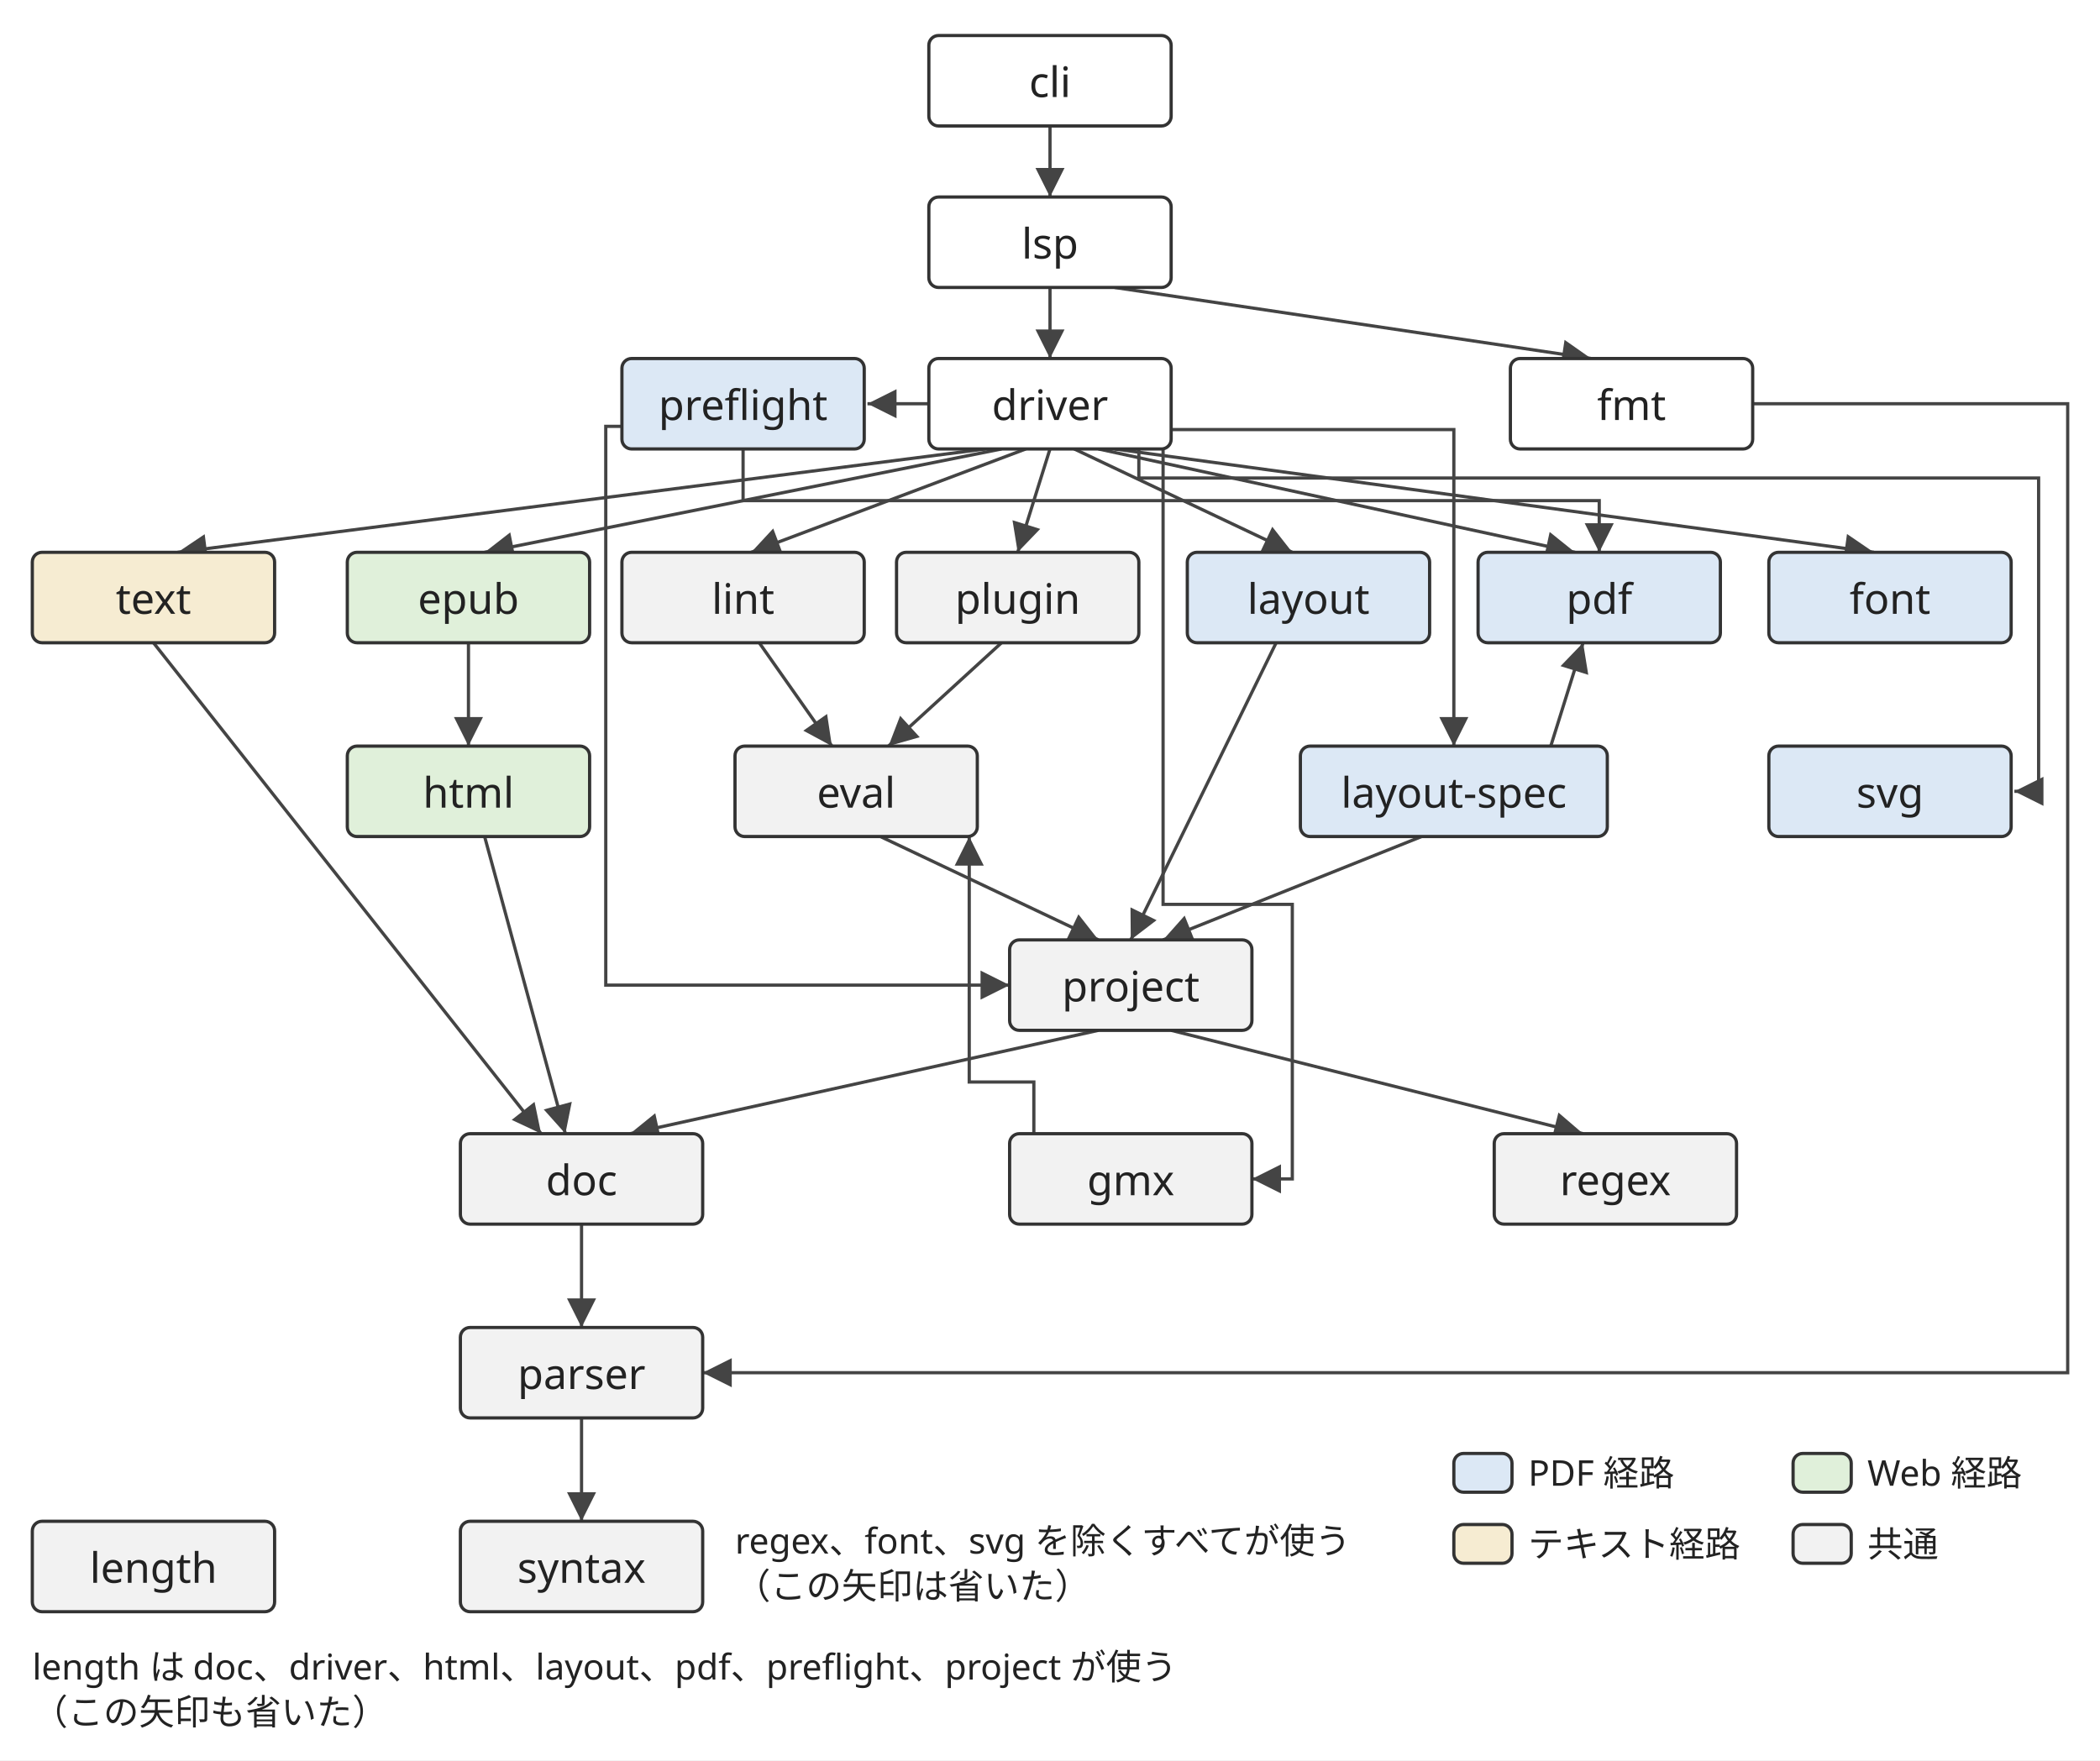
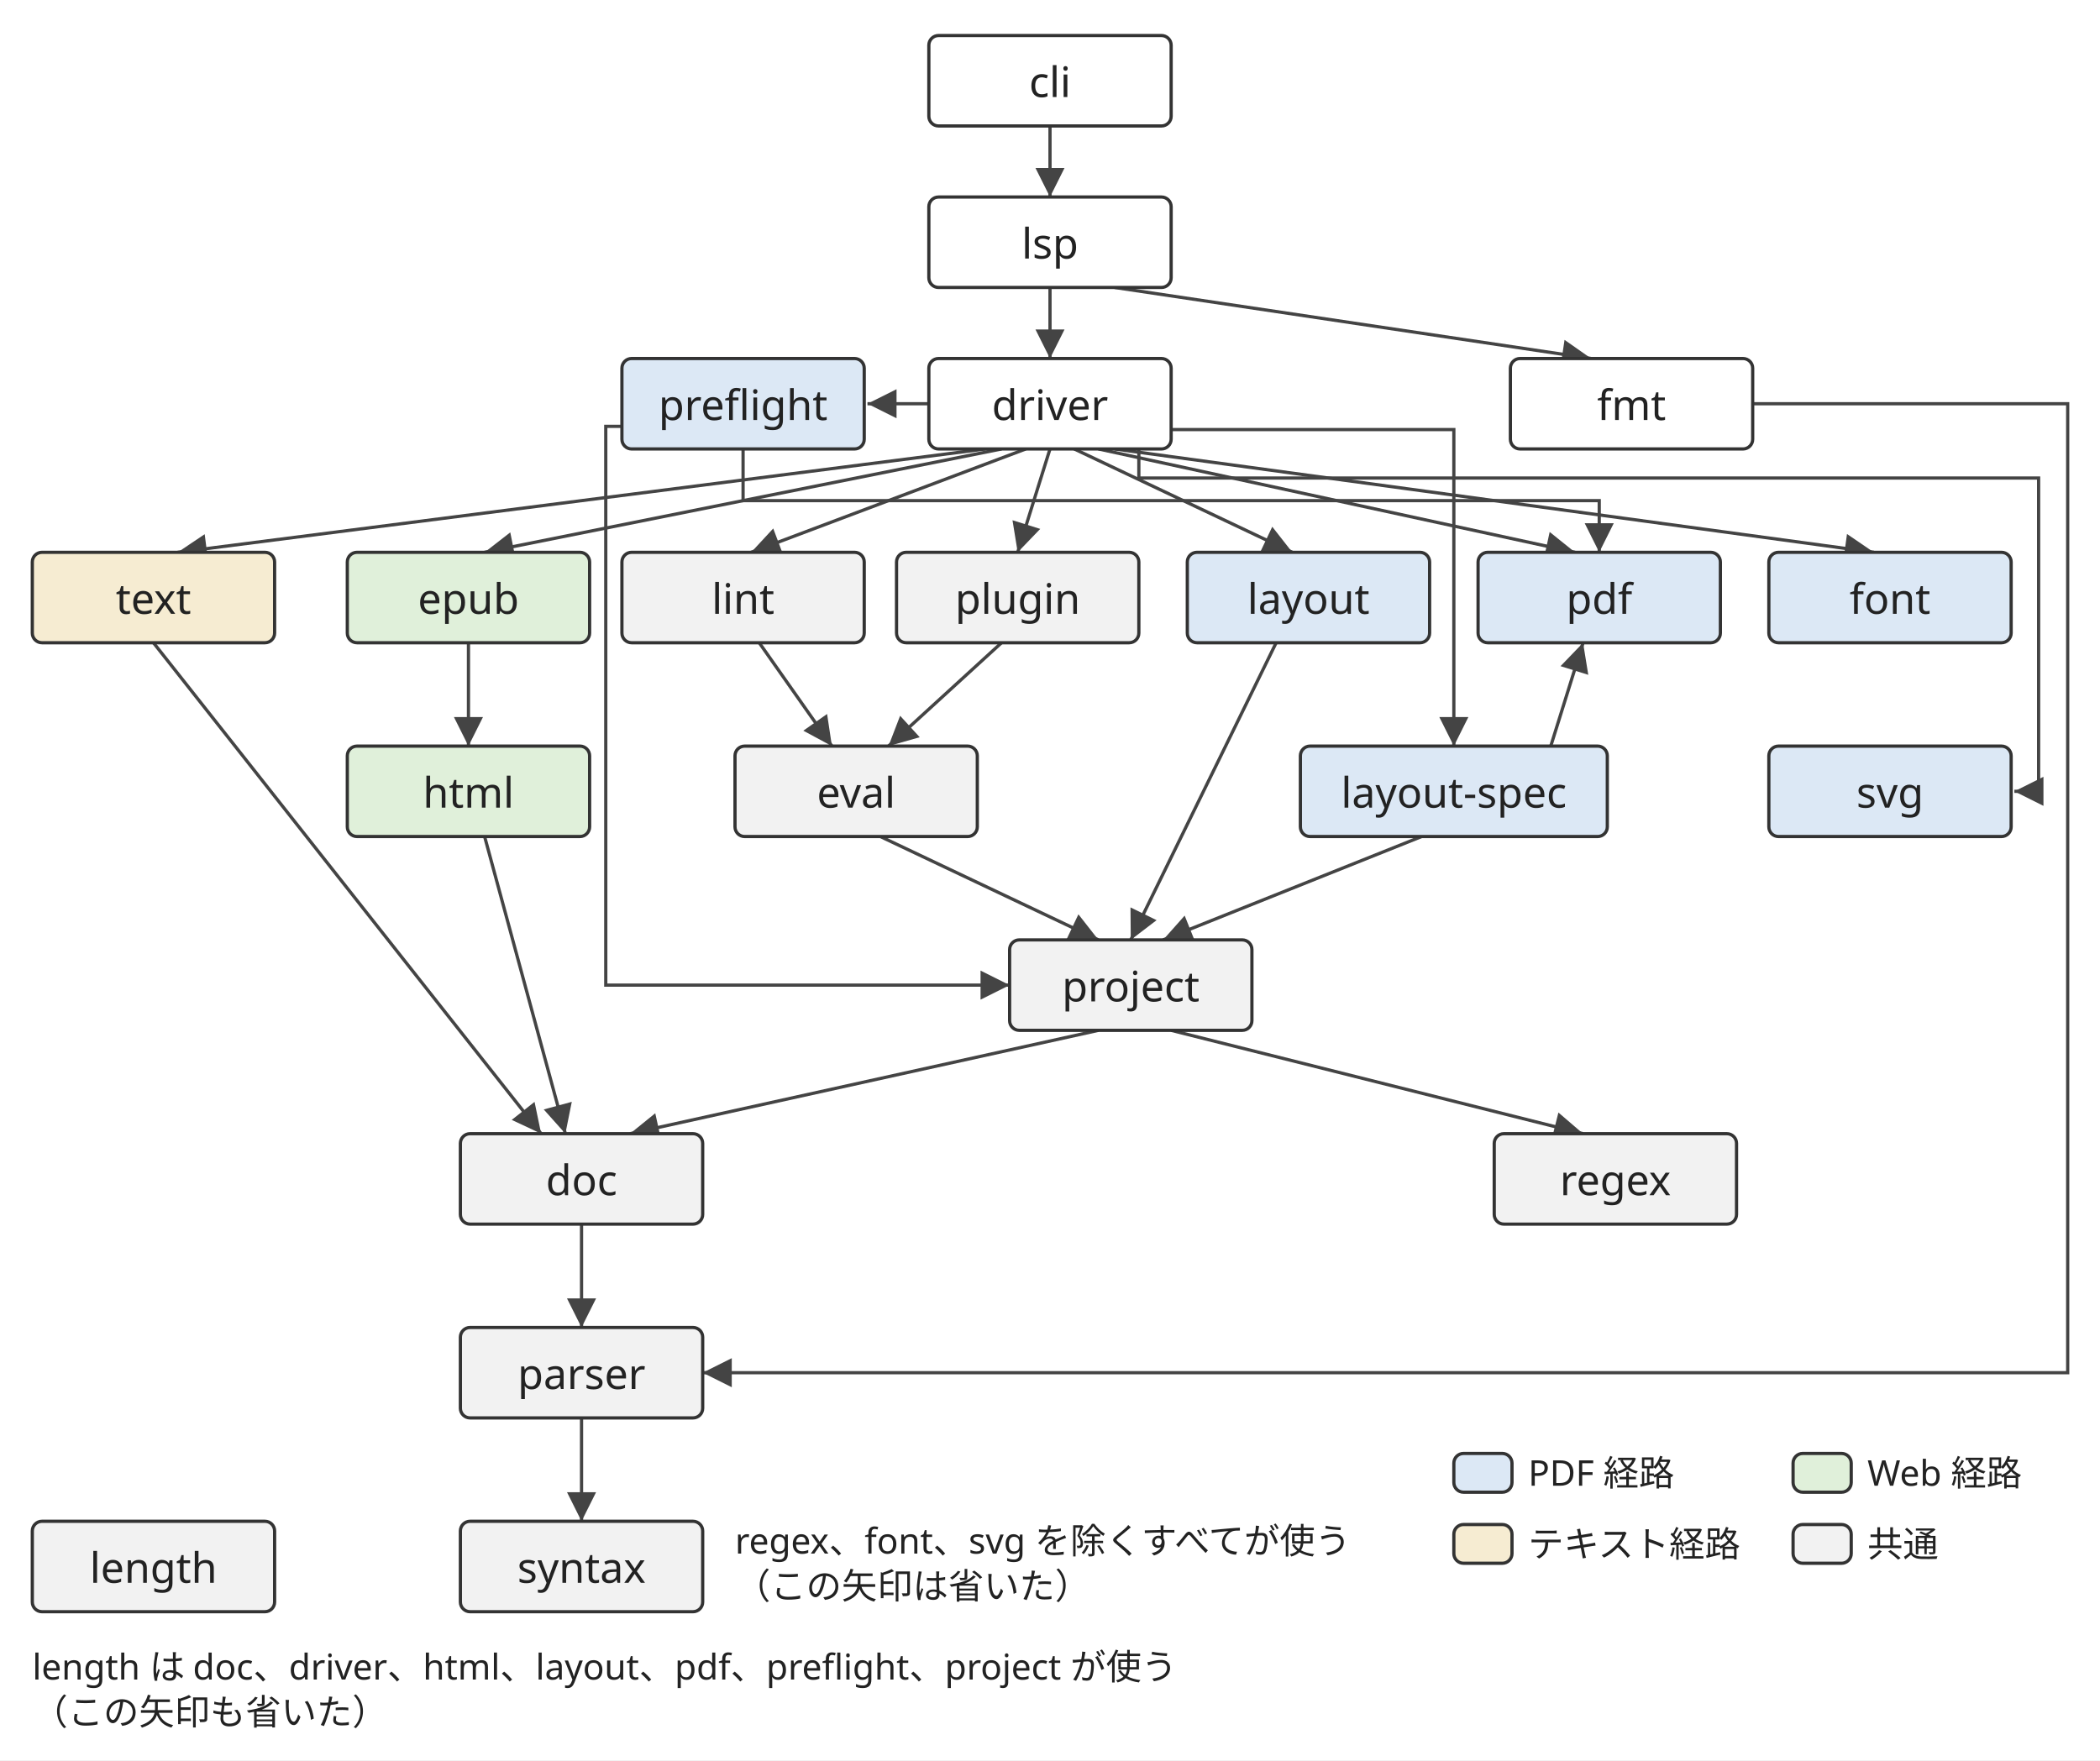
<svg xmlns="http://www.w3.org/2000/svg" width="1300" height="1090" viewBox="0 0 1300 1090">
  <style>
    @font-face { font-family: "Fig Sans"; src: url("../../fonts/NotoSansJP-Regular.otf"); }
    @font-face { font-family: "Fig Sans"; font-weight: bold; src: url("../../fonts/NotoSansJP-Bold.otf"); }
    text { font-family: "Fig Sans", sans-serif; font-size: 26px; fill: #222; }
    .name { text-anchor: middle; dominant-baseline: central; }
    .note { font-size: 22px; }
    rect.box { stroke: #333; stroke-width: 2; rx: 6; }
    .core { fill: #f2f2f2; }
    .pdf { fill: #dce8f5; }
    .web { fill: #e0f0da; }
    .txt { fill: #f6ecd2; }
    .tool { fill: #ffffff; }
    line, path.edge { stroke: #444; stroke-width: 2; fill: none; marker-end: url(#arrow); }
  </style>
  <defs>
    <marker id="arrow" viewBox="0 0 10 10" refX="10" refY="5" markerWidth="9" markerHeight="9" orient="auto-start-reverse">
      <path d="M0,0 L10,5 L0,10 z" fill="#444" />
    </marker>
  </defs>
  <rect width="1300" height="1090" fill="#fff" />
  <line x1="650" y1="78" x2="650" y2="122" />
  <line x1="650" y1="178" x2="650" y2="222" />
  <line x1="690" y1="178" x2="985" y2="222" />
  <line x1="610" y1="278" x2="110" y2="342" />
  <line x1="620" y1="278" x2="300" y2="342" />
  <line x1="635" y1="278" x2="465" y2="342" />
  <line x1="650" y1="278" x2="630" y2="342" />
  <line x1="665" y1="278" x2="800" y2="342" />
  <line x1="680" y1="278" x2="975" y2="342" />
  <line x1="690" y1="278" x2="1160" y2="342" />
  <line x1="290" y1="398" x2="290" y2="462" />
  <line x1="95" y1="398" x2="335" y2="702" />
  <line x1="300" y1="518" x2="350" y2="702" />
  <line x1="470" y1="398" x2="515" y2="462" />
  <line x1="620" y1="398" x2="550" y2="462" />
  <line x1="790" y1="398" x2="700" y2="582" />
  <line x1="960" y1="462" x2="980" y2="398" />
  <line x1="545" y1="518" x2="680" y2="582" />
  <line x1="880" y1="518" x2="720" y2="582" />
  <line x1="680" y1="638" x2="390" y2="702" />
  <line x1="725" y1="638" x2="980" y2="702" />
  <line x1="360" y1="758" x2="360" y2="822" />
  <line x1="360" y1="878" x2="360" y2="942" />
  <path class="edge" d="M1085,250 H1280 V850 H435" />
  <line x1="575" y1="250" x2="537" y2="250" />
  <path class="edge" d="M460,278 V310 H990 V342" />
  <path class="edge" d="M705,278 V296 H1262 V490 H1247" />
  <path class="edge" d="M725,266 H900 V462" />
  <path class="edge" d="M385,264 H375 V610 H625" />
-   <path class="edge" d="M720,278 V560 H800 V730 H775" />
-   <path class="edge" d="M640,702 V670 H600 V518" />
  <rect class="box tool" x="575" y="22" width="150" height="56" />
  <text class="name" x="650" y="50">cli</text>
  <rect class="box tool" x="575" y="122" width="150" height="56" />
  <text class="name" x="650" y="150">lsp</text>
  <rect class="box tool" x="575" y="222" width="150" height="56" />
  <text class="name" x="650" y="250">driver</text>
  <rect class="box tool" x="935" y="222" width="150" height="56" />
  <text class="name" x="1010" y="250">fmt</text>
  <rect class="box pdf" x="385" y="222" width="150" height="56" />
  <text class="name" x="460" y="250">preflight</text>
  <rect class="box txt" x="20" y="342" width="150" height="56" />
  <text class="name" x="95" y="370">text</text>
  <rect class="box web" x="215" y="342" width="150" height="56" />
  <text class="name" x="290" y="370">epub</text>
  <rect class="box core" x="385" y="342" width="150" height="56" />
  <text class="name" x="460" y="370">lint</text>
  <rect class="box core" x="555" y="342" width="150" height="56" />
  <text class="name" x="630" y="370">plugin</text>
  <rect class="box pdf" x="735" y="342" width="150" height="56" />
  <text class="name" x="810" y="370">layout</text>
  <rect class="box pdf" x="915" y="342" width="150" height="56" />
  <text class="name" x="990" y="370">pdf</text>
  <rect class="box pdf" x="1095" y="342" width="150" height="56" />
  <text class="name" x="1170" y="370">font</text>
  <rect class="box web" x="215" y="462" width="150" height="56" />
  <text class="name" x="290" y="490">html</text>
  <rect class="box core" x="455" y="462" width="150" height="56" />
  <text class="name" x="530" y="490">eval</text>
  <rect class="box pdf" x="805" y="462" width="190" height="56" />
  <text class="name" x="900" y="490">layout-spec</text>
  <rect class="box pdf" x="1095" y="462" width="150" height="56" />
  <text class="name" x="1170" y="490">svg</text>
  <rect class="box core" x="625" y="582" width="150" height="56" />
  <text class="name" x="700" y="610">project</text>
  <rect class="box core" x="285" y="702" width="150" height="56" />
  <text class="name" x="360" y="730">doc</text>
  <rect class="box core" x="925" y="702" width="150" height="56" />
  <text class="name" x="1000" y="730">regex</text>
-   <rect class="box core" x="625" y="702" width="150" height="56" />
-   <text class="name" x="700" y="730">gmx</text>
  <rect class="box core" x="285" y="822" width="150" height="56" />
  <text class="name" x="360" y="850">parser</text>
  <rect class="box core" x="285" y="942" width="150" height="56" />
  <text class="name" x="360" y="970">syntax</text>
  <text class="note" x="455" y="962">regex、font、svg を除くすべてが使う</text>
  <text class="note" x="455" y="990">（この矢印は省いた）</text>
  <rect class="box core" x="20" y="942" width="150" height="56" />
  <text class="name" x="95" y="970">length</text>
  <text class="note" x="20" y="1040">length は doc、driver、html、layout、pdf、preflight、project が使う</text>
  <text class="note" x="20" y="1068">（この矢印も省いた）</text>
  <rect class="box pdf" x="900" y="900" width="36" height="24" />
  <text class="note" x="946" y="920">PDF 経路</text>
  <rect class="box web" x="1110" y="900" width="36" height="24" />
  <text class="note" x="1156" y="920">Web 経路</text>
  <rect class="box txt" x="900" y="944" width="36" height="24" />
  <text class="note" x="946" y="964">テキスト経路</text>
  <rect class="box core" x="1110" y="944" width="36" height="24" />
  <text class="note" x="1156" y="964">共通</text>
</svg>
